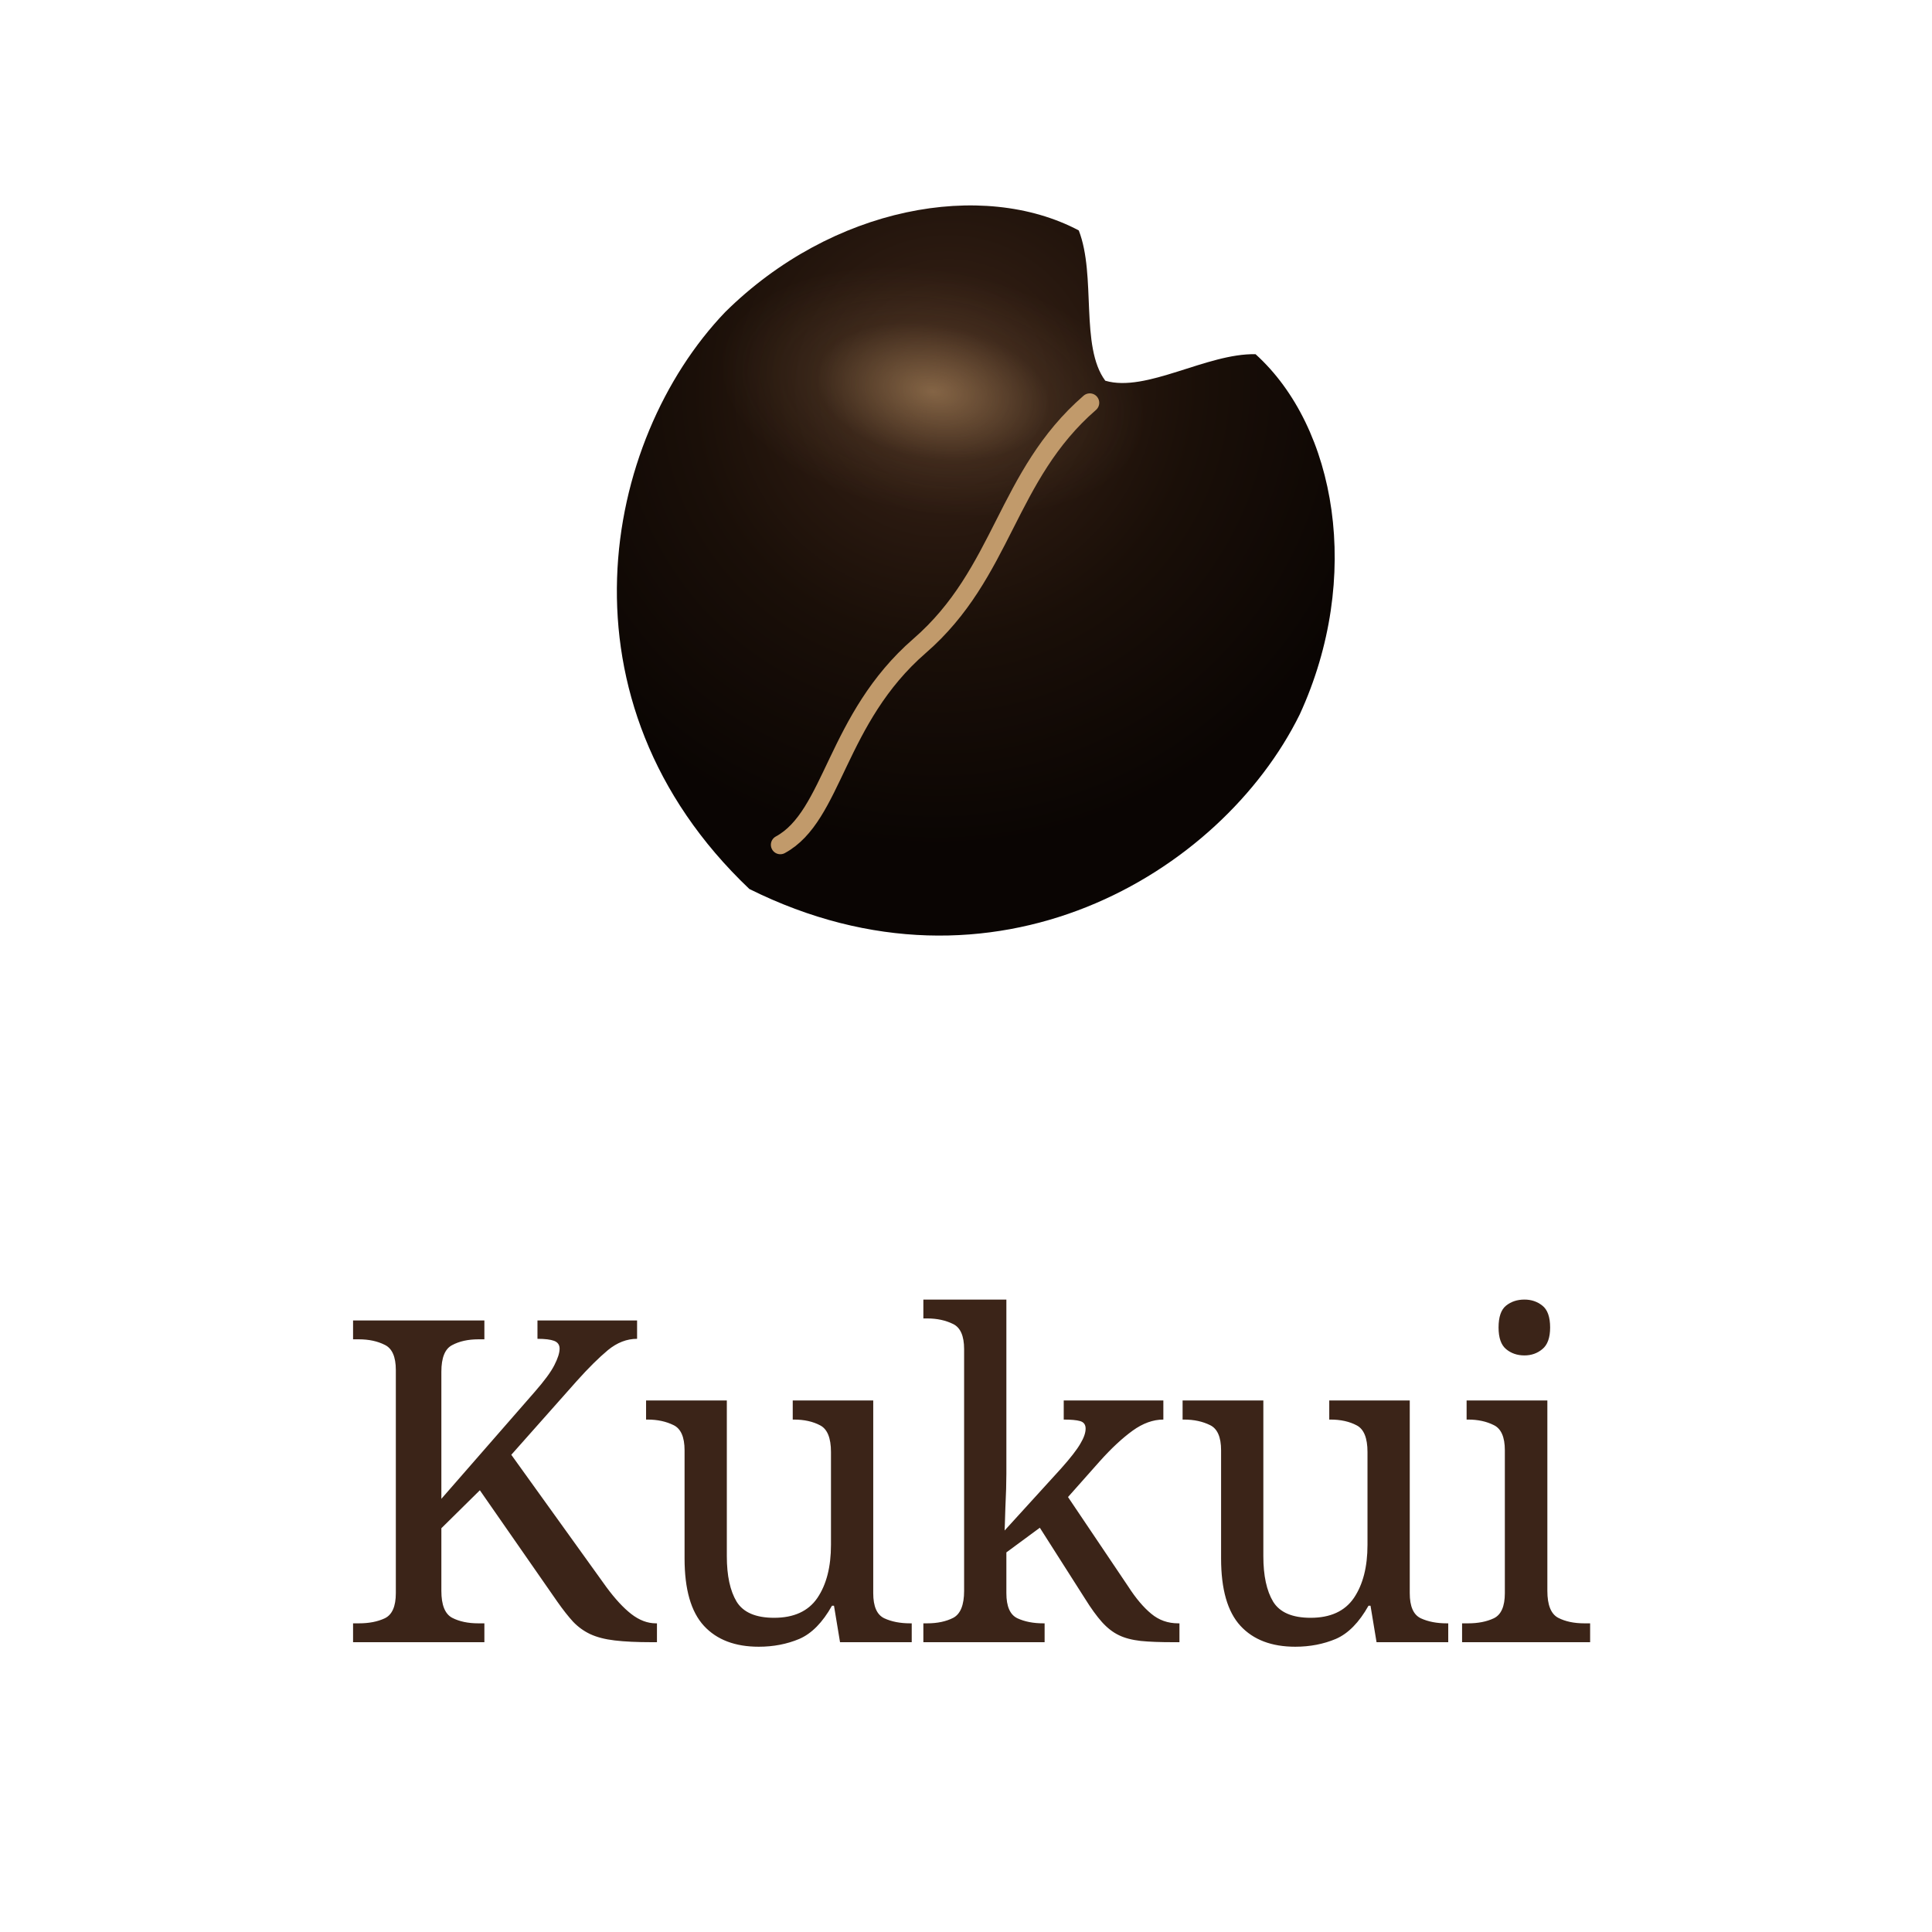
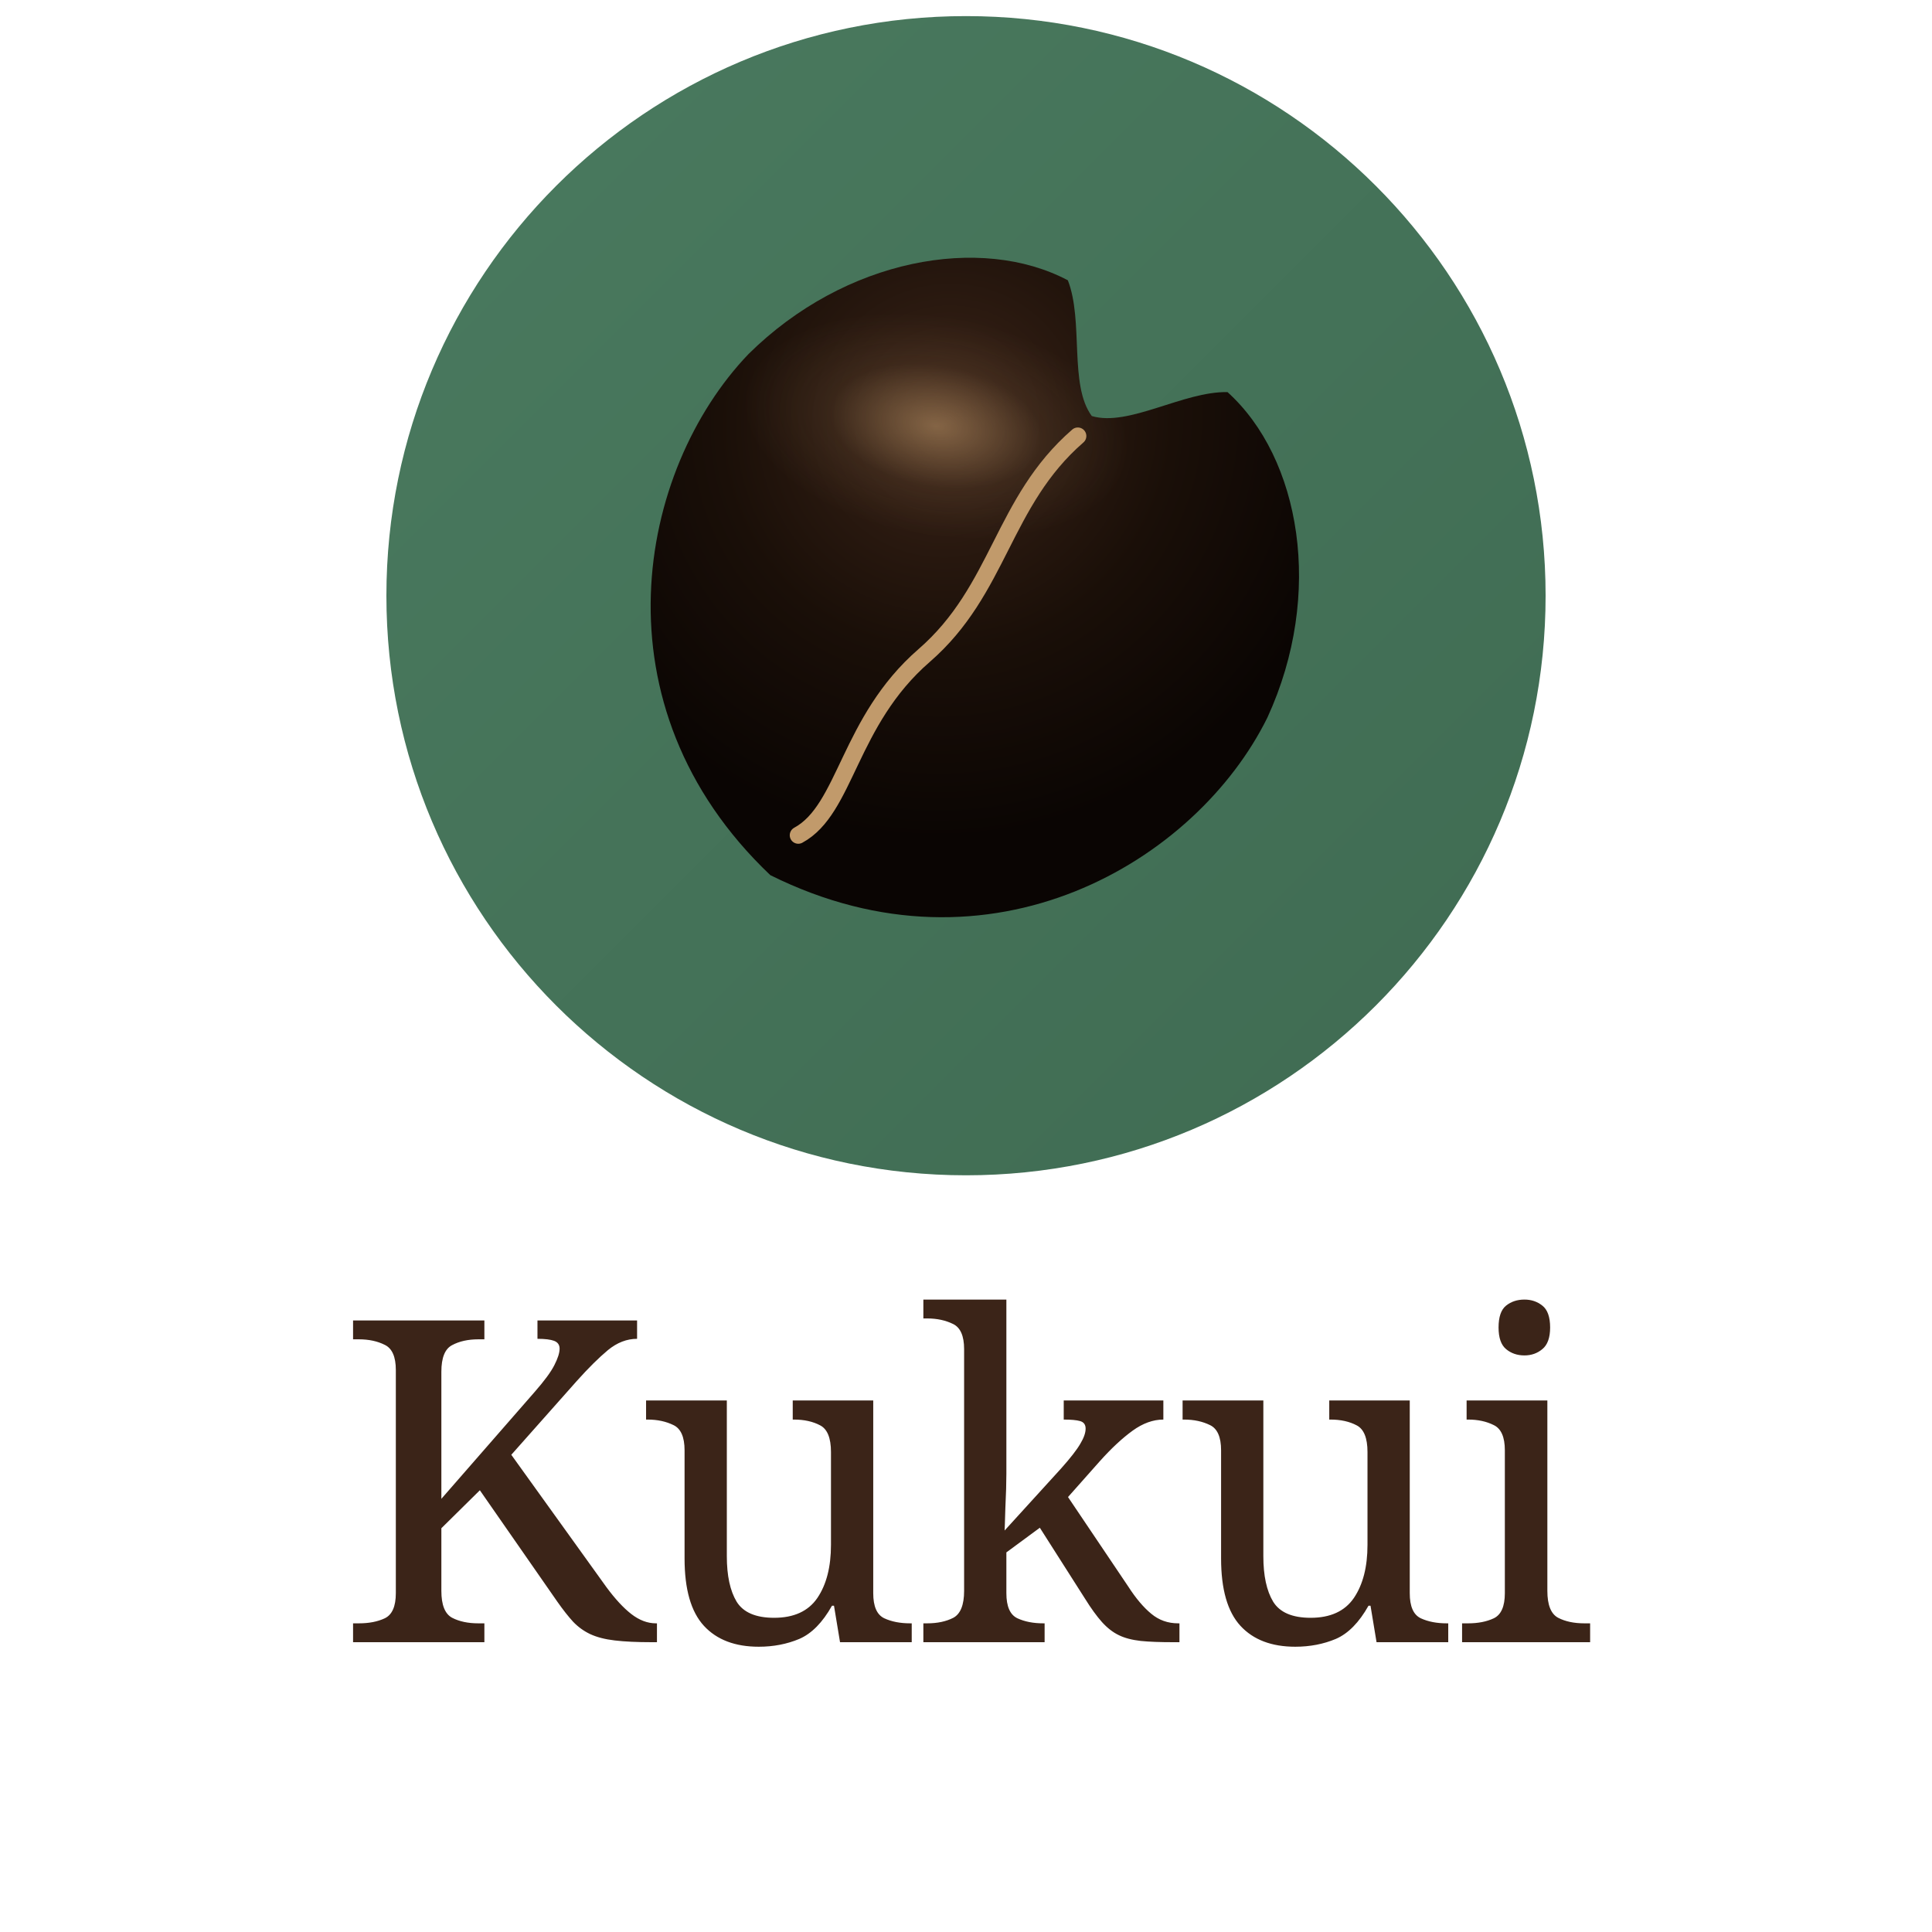
<svg xmlns="http://www.w3.org/2000/svg" width="120" height="120" viewBox="0 0 120 120" role="img" aria-label="Kukui">
  <defs>
+     <linearGradient id="kukui-disc" x1="0" y1="0" x2="1" y2="1">
+       <stop offset="0%" stop-color="#4a7a5f" />
+       <stop offset="100%" stop-color="#3f6b52" />
+     </linearGradient>
    <radialGradient id="kukui-body" cx="32%" cy="28%" r="64%">
      <stop offset="0%" stop-color="#3b2418" />
      <stop offset="55%" stop-color="#1a0f08" />
      <stop offset="100%" stop-color="#0a0503" />
    </radialGradient>
    <radialGradient id="kukui-gloss" cx="50%" cy="50%" r="50%">
      <stop offset="0%" stop-color="#c19a6b" stop-opacity="0.55" />
      <stop offset="55%" stop-color="#c19a6b" stop-opacity="0.10" />
      <stop offset="100%" stop-color="#c19a6b" stop-opacity="0" />
    </radialGradient>
    <clipPath id="kukui-clip">
      <path d="M24 6 C 16 7, 8 15, 6 26 C 4 39, 12 57, 32 60 C 52 57, 60 39, 58 26 C 56 15, 48 7, 40 6 C 37 8, 35 13, 32 14 C 29 13, 27 8, 24 6 Z" />
    </clipPath>
  </defs>
-   <svg x="29" y="5" width="62" height="62" viewBox="-5 -5 74 74" overflow="visible">
+   <circle cx="60" cy="37" r="36" fill="url(#kukui-disc)" />
+   <svg x="32" y="9" width="56" height="56" viewBox="-5 -5 74 74" overflow="visible">
    <g transform="rotate(35 32 32)">
      <path d="M24 6 C 16 7, 8 15, 6 26 C 4 39, 12 57, 32 60 C 52 57, 60 39, 58 26 C 56 15, 48 7, 40 6 C 37 8, 35 13, 32 14 C 29 13, 27 8, 24 6 Z" fill="url(#kukui-body)" />
      <g clip-path="url(#kukui-clip)">
        <ellipse cx="22" cy="22" rx="16" ry="9" fill="url(#kukui-gloss)" transform="rotate(-25 22 22)" />
      </g>
      <path d="M32 16 C 30 24, 34 30, 32 38 C 30 46, 34 52, 32 56" stroke="#c19a6b" stroke-width="1.4" stroke-linecap="round" fill="none" />
    </g>
  </svg>
  <text x="60" y="102" font-family="Georgia" font-size="28" font-weight="500" letter-spacing="-0.015em" text-anchor="middle" fill="#3b2418">Kukui</text>
</svg>
